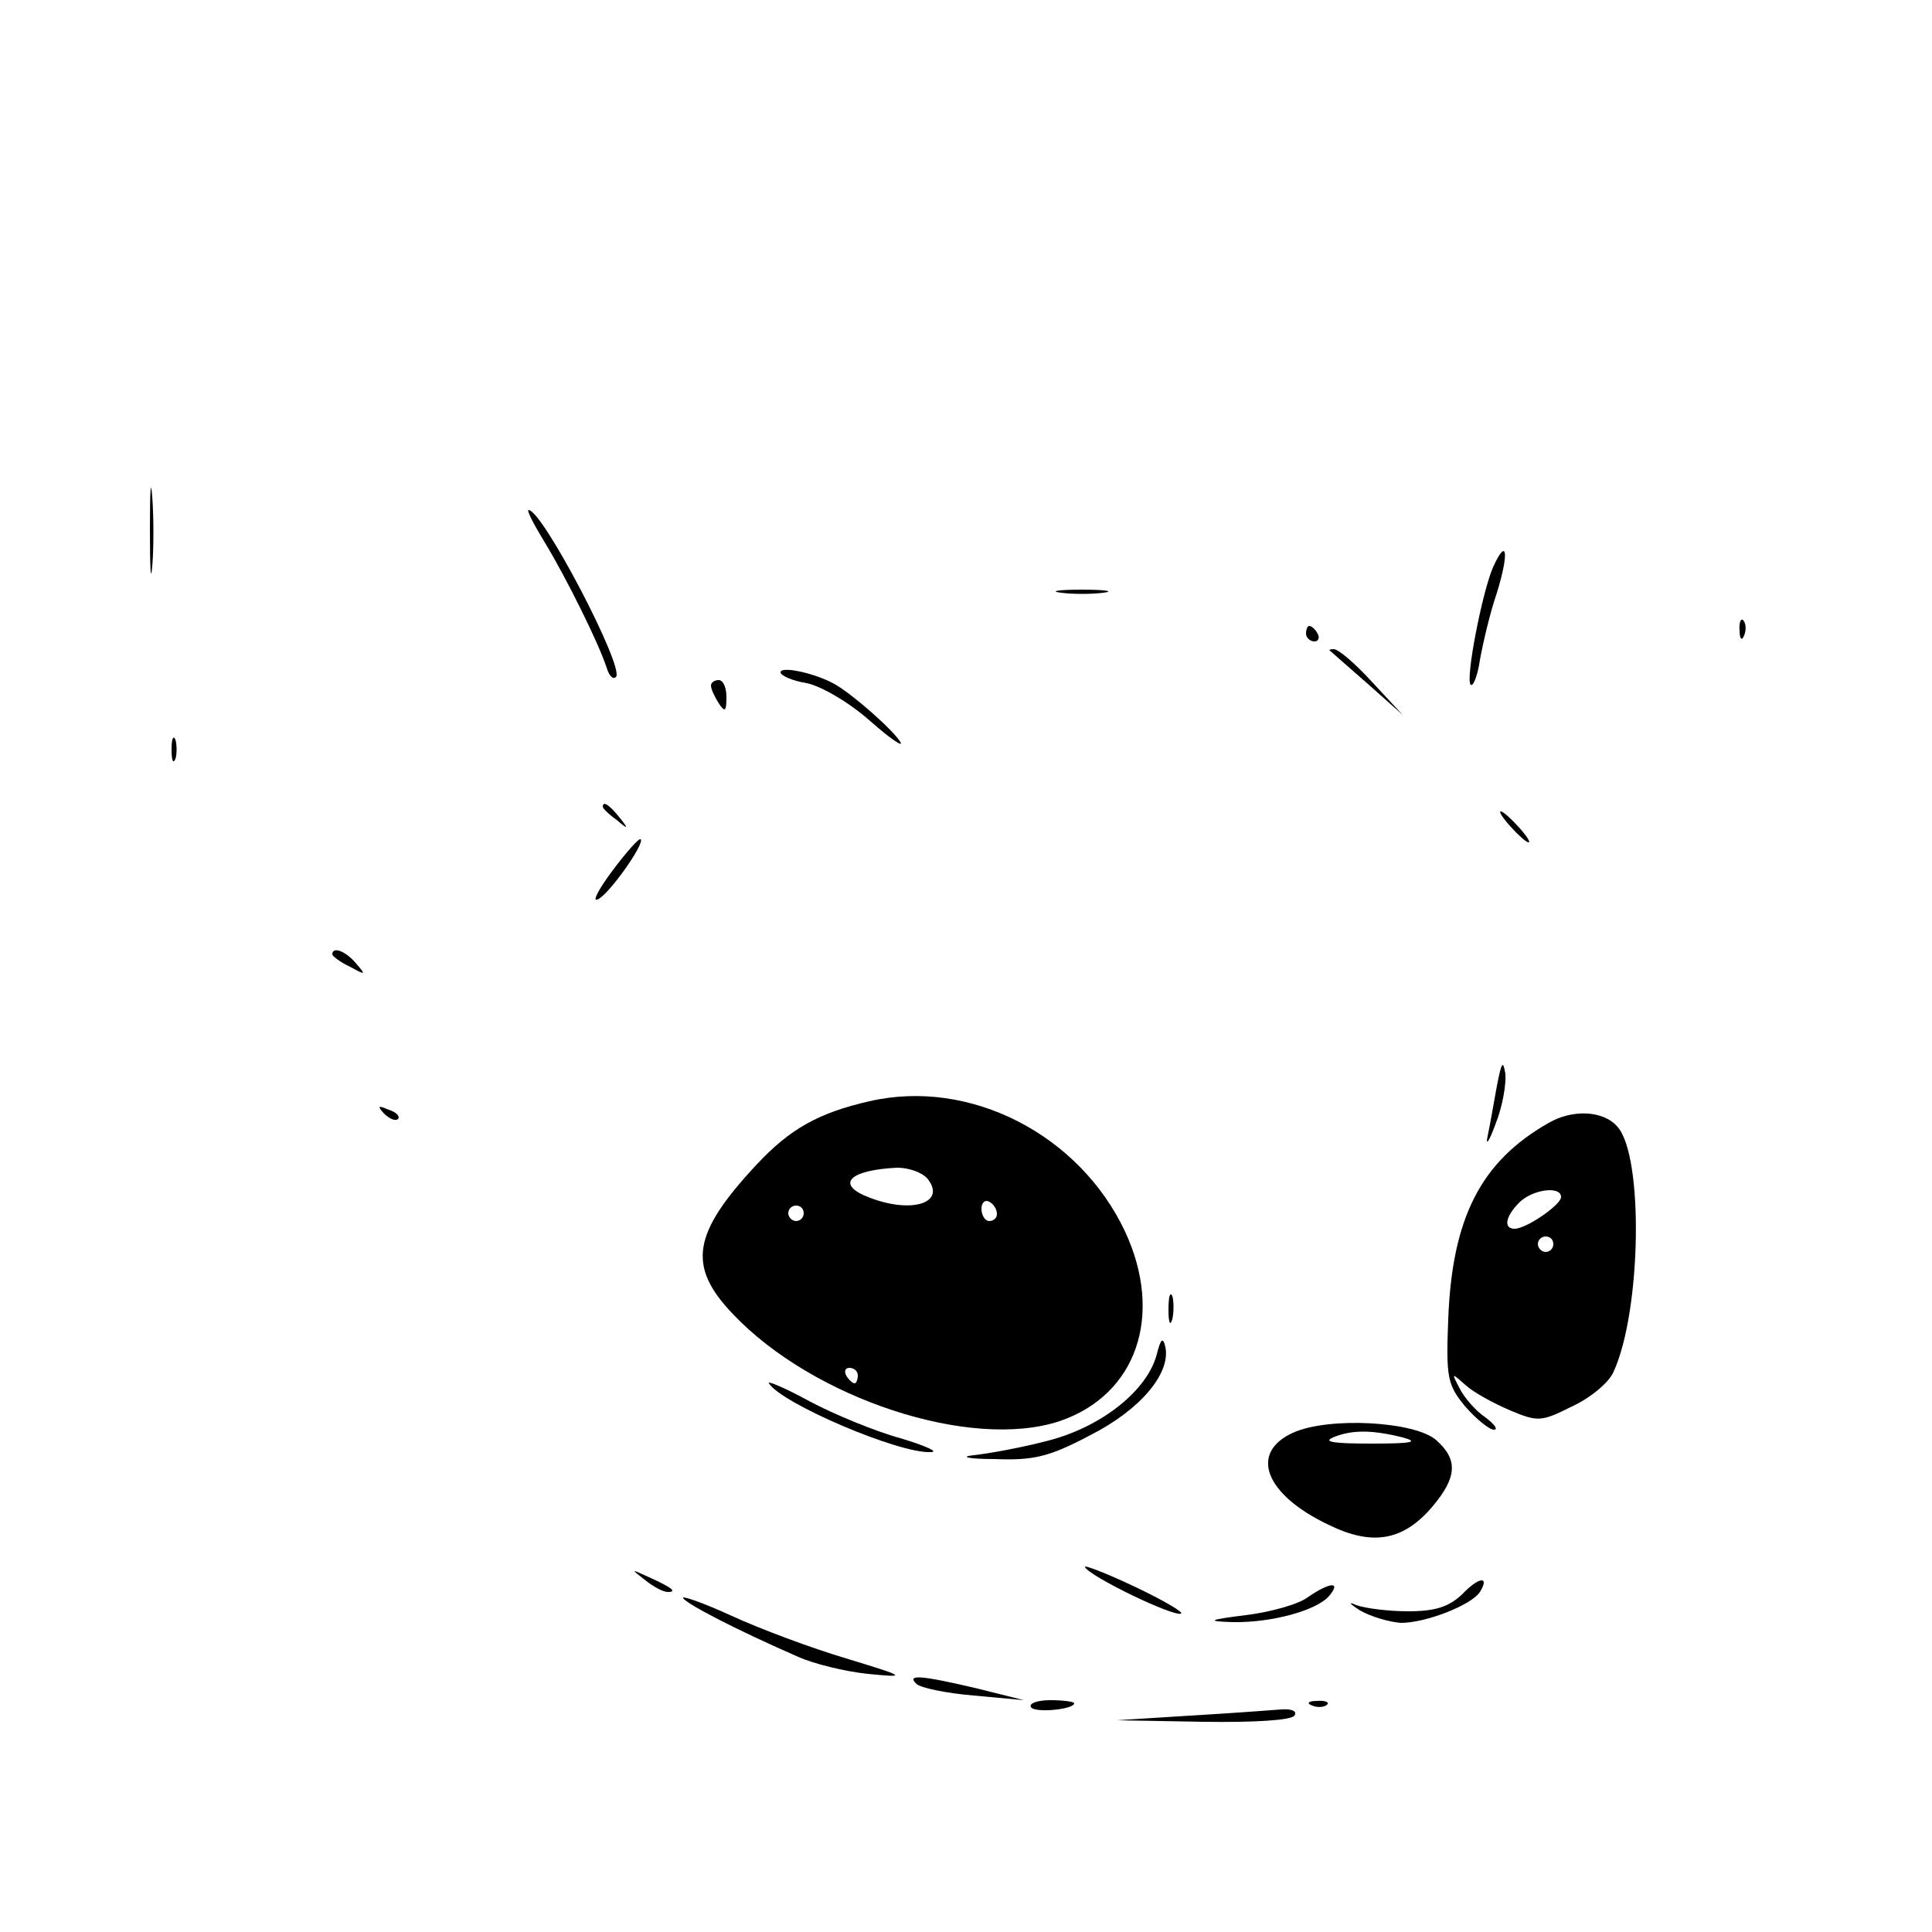
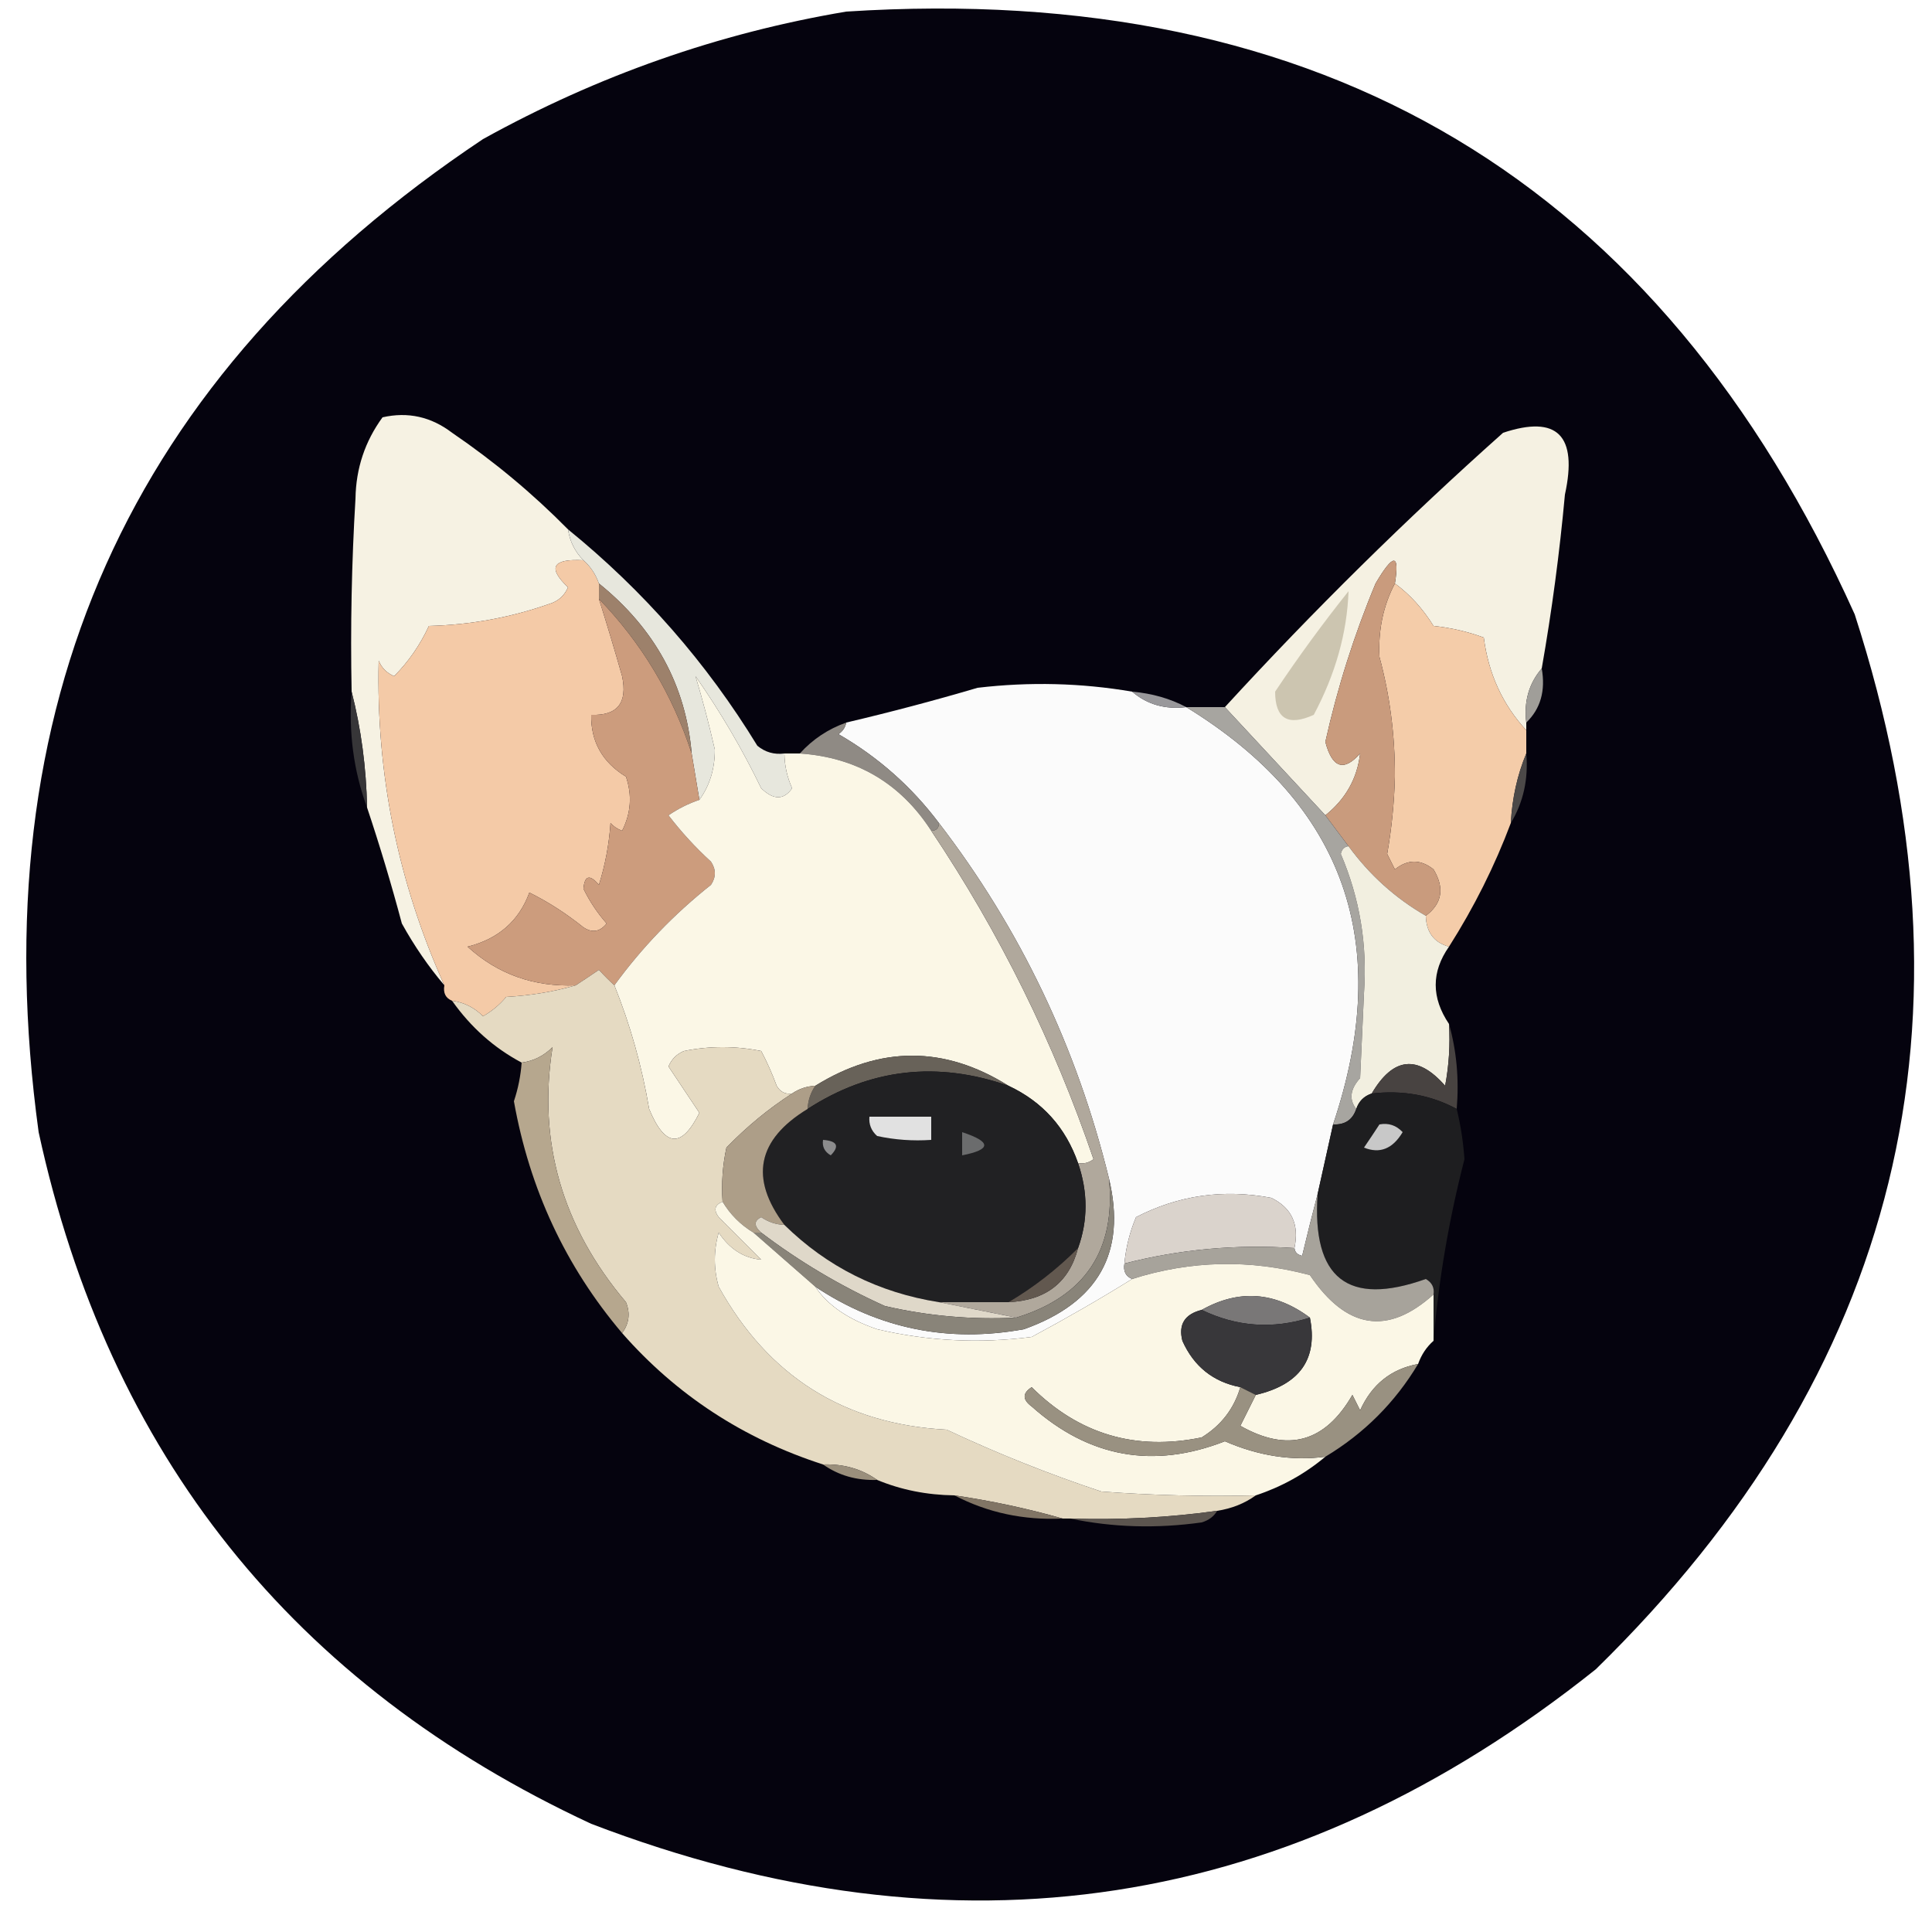
- <svg xmlns="http://www.w3.org/2000/svg" version="1.0" width="250pt" height="250pt" viewBox="0 0 250 250" preserveAspectRatio="xMidYMid meet">
-   <g transform="translate(0,250) scale(0.1,-0.1)" fill="#000000" stroke="none">
-     <path d="M194 1815 c0 -49 1 -71 3 -48 2 23 2 64 0 90 -2 26 -3 8 -3 -42z" />
-     <path d="M705 1798 c28 -46 70 -131 80 -162 3 -10 8 -16 12 -12 12 11 -95 216 -113 216 -3 0 7 -19 21 -42z" />
-     <path d="M1932 1766 c-14 -32 -36 -145 -29 -152 3 -3 9 11 12 32 4 22 13 61 22 87 16 52 13 73 -5 33z" />
-     <path d="M1373 1733 c15 -2 39 -2 55 0 15 2 2 4 -28 4 -30 0 -43 -2 -27 -4z" />
-     <path d="M2251 1684 c0 -11 3 -14 6 -6 3 7 2 16 -1 19 -3 4 -6 -2 -5 -13z" />
-     <path d="M1690 1680 c0 -5 5 -10 11 -10 5 0 7 5 4 10 -3 6 -8 10 -11 10 -2 0 -4 -4 -4 -10z" />
-     <path d="M1721 1658 c2 -2 24 -21 49 -43 l45 -40 -40 43 c-21 23 -43 42 -49 42 -5 0 -7 -1 -5 -2z" />
-     <path d="M1010 1630 c0 -4 15 -11 34 -14 19 -4 55 -25 82 -49 26 -23 44 -35 39 -27 -10 16 -59 59 -82 73 -24 15 -73 26 -73 17z" />
-     <path d="M920 1613 c0 -5 5 -15 10 -23 8 -12 10 -11 10 8 0 12 -4 22 -10 22 -5 0 -10 -3 -10 -7z" />
-     <path d="M222 1530 c0 -14 2 -19 5 -12 2 6 2 18 0 25 -3 6 -5 1 -5 -13z" />
-     <path d="M780 1456 c0 -2 8 -10 18 -17 15 -13 16 -12 3 4 -13 16 -21 21 -21 13z" />
-     <path d="M1955 1430 c10 -11 20 -20 23 -20 3 0 -3 9 -13 20 -10 11 -20 20 -23 20 -3 0 3 -9 13 -20z" />
-     <path d="M793 1374 c-18 -24 -27 -41 -20 -38 14 5 62 73 56 78 -2 2 -18 -16 -36 -40z" />
-     <path d="M430 1265 c0 -2 10 -10 23 -16 20 -11 21 -11 8 4 -13 16 -31 23 -31 12z" />
-     <path d="M1937 1095 c-4 -22 -9 -51 -12 -65 -3 -14 2 -7 10 15 9 22 14 51 13 65 -3 19 -5 16 -11 -15z" />
-     <path d="M1125 1075 c-66 -15 -103 -36 -146 -82 -83 -89 -90 -131 -31 -193 104 -110 308 -177 423 -139 100 34 135 137 85 245 -59 126 -201 199 -331 169z m75 -100 c25 -31 -19 -46 -74 -25 -46 17 -28 36 35 39 15 0 32 -6 39 -14z m90 -46 c0 -5 -4 -9 -10 -9 -5 0 -10 7 -10 16 0 8 5 12 10 9 6 -3 10 -10 10 -16z m-250 1 c0 -5 -4 -10 -10 -10 -5 0 -10 5 -10 10 0 6 5 10 10 10 6 0 10 -4 10 -10z m70 -210 c0 -5 -2 -10 -4 -10 -3 0 -8 5 -11 10 -3 6 -1 10 4 10 6 0 11 -4 11 -10z" />
-     <path d="M497 1059 c7 -7 15 -10 18 -7 3 3 -2 9 -12 12 -14 6 -15 5 -6 -5z" />
-     <path d="M2004 1047 c-88 -50 -125 -123 -130 -254 -3 -76 -1 -85 22 -113 14 -16 31 -30 37 -30 6 0 1 7 -11 16 -12 8 -27 25 -33 37 -11 21 -11 21 7 5 11 -10 37 -24 58 -33 36 -15 40 -15 80 5 24 11 48 31 54 45 36 79 39 279 5 317 -18 21 -58 23 -89 5z m16 -96 c0 -10 -45 -41 -60 -41 -15 0 -12 16 6 34 17 17 54 22 54 7z m-10 -61 c0 -5 -4 -10 -10 -10 -5 0 -10 5 -10 10 0 6 5 10 10 10 6 0 10 -4 10 -10z" />
-     <path d="M1512 805 c0 -16 2 -22 5 -12 2 9 2 23 0 30 -3 6 -5 -1 -5 -18z" />
-     <path d="M1497 748 c-12 -47 -71 -94 -140 -112 -34 -9 -78 -17 -97 -19 -19 -2 -7 -5 27 -5 51 -2 71 3 124 31 65 33 104 80 97 114 -3 13 -6 11 -11 -9z" />
-     <path d="M995 710 c16 -26 168 -91 209 -89 12 0 -6 8 -39 18 -33 9 -86 31 -118 48 -31 17 -55 27 -52 23z" />
-     <path d="M1673 646 c-57 -26 -36 -80 46 -119 57 -28 97 -21 135 24 31 37 33 60 5 85 -27 25 -140 31 -186 10z m142 -6 c22 -6 12 -8 -40 -8 -48 0 -64 2 -50 8 24 10 50 10 90 0z" />
-     <path d="M1404 472 c8 -13 114 -64 124 -60 5 1 -22 17 -60 35 -38 18 -67 29 -64 25z" />
-     <path d="M834 456 c11 -9 24 -16 30 -16 12 0 7 5 -24 19 -24 11 -24 11 -6 -3z" />
-     <path d="M1892 437 c-17 -16 -34 -22 -70 -22 -26 0 -56 4 -67 8 -11 5 -9 2 5 -7 14 -8 38 -15 53 -16 32 0 91 23 102 40 13 21 -1 20 -23 -3z" />
-     <path d="M1692 433 c-12 -9 -48 -19 -80 -23 -49 -6 -51 -8 -17 -9 50 -1 109 15 125 34 16 19 1 18 -28 -2z" />
-     <path d="M884 432 c5 -8 71 -42 149 -76 20 -9 61 -19 90 -22 51 -5 51 -4 -28 20 -44 13 -111 38 -148 55 -37 17 -66 27 -63 23z" />
-     <path d="M1186 321 c5 -5 38 -12 74 -15 l65 -6 -60 15 c-72 17 -93 19 -79 6z" />
-     <path d="M1334 291 c5 -8 56 -3 56 5 0 2 -14 4 -31 4 -16 0 -28 -4 -25 -9z" />
-     <path d="M1698 293 c7 -3 16 -2 19 1 4 3 -2 6 -13 5 -11 0 -14 -3 -6 -6z" />
-     <path d="M1540 280 l-95 -6 112 -2 c66 -1 114 2 118 8 4 6 -4 9 -17 8 -13 -1 -66 -5 -118 -8z" />
+ <svg xmlns="http://www.w3.org/2000/svg" version="1.1" width="250px" height="250px" style="shape-rendering:geometricPrecision; text-rendering:geometricPrecision; image-rendering:optimizeQuality; fill-rule:evenodd; clip-rule:evenodd">
+   <g>
+     <path style="opacity:0.986" fill="#02000b" d="M 109.5,1.5 C 171.272,-2.477 214.772,23.523 240,79.5C 256.987,132.05 245.82,177.55 206.5,216C 167.106,247.439 123.772,254.105 76.5,236C 37.892,218.05 14.059,188.217 5,146.5C -2.544,91.441 16.622,48.608 62.5,18C 77.346,9.776 93.012,4.276 109.5,1.5 Z" />
+   </g>
+   <g>
+     <path style="opacity:1" fill="#f6f2e3" d="M 73.5,68.5 C 73.733,70.062 74.4,71.395 75.5,72.5C 71.485,72.276 70.819,73.442 73.5,76C 73.095,76.945 72.428,77.612 71.5,78C 66.348,79.859 61.014,80.859 55.5,81C 54.36,83.458 52.86,85.625 51,87.5C 50.055,87.095 49.388,86.428 49,85.5C 48.66,100.14 51.493,114.14 57.5,127.5C 55.442,125.073 53.609,122.407 52,119.5C 50.651,114.436 49.151,109.436 47.5,104.5C 47.392,99.29 46.725,94.29 45.5,89.5C 45.334,81.16 45.5,72.827 46,64.5C 46.062,60.611 47.228,57.111 49.5,54C 52.783,53.257 55.783,53.924 58.5,56C 63.94,59.709 68.94,63.875 73.5,68.5 Z" />
+   </g>
+   <g>
+     <path style="opacity:1" fill="#f5f1e2" d="M 199.5,86.5 C 197.837,88.439 197.171,90.772 197.5,93.5C 197.5,93.833 197.5,94.167 197.5,94.5C 194.436,91.176 192.603,87.176 192,82.5C 189.931,81.736 187.764,81.236 185.5,81C 184.111,78.761 182.444,76.928 180.5,75.5C 181.133,71.581 180.3,71.581 178,75.5C 175.231,82.141 173.064,88.974 171.5,96C 172.387,99.384 173.887,99.884 176,97.5C 175.625,100.73 174.125,103.397 171.5,105.5C 167.145,100.813 162.812,96.146 158.5,91.5C 169.968,78.999 181.968,67.166 194.5,56C 201.51,53.671 204.177,56.338 202.5,64C 201.808,71.563 200.808,79.063 199.5,86.5 Z" />
+   </g>
+   <g>
+     <path style="opacity:1" fill="#f4caa7" d="M 75.5,72.5 C 76.401,73.29 77.068,74.29 77.5,75.5C 77.5,76.167 77.5,76.833 77.5,77.5C 78.564,80.865 79.564,84.198 80.5,87.5C 81.226,90.958 79.892,92.625 76.5,92.5C 76.446,95.967 77.946,98.634 81,100.5C 81.814,102.902 81.647,105.235 80.5,107.5C 79.914,107.291 79.414,106.957 79,106.5C 78.818,109.226 78.318,111.893 77.5,114.5C 76.313,113.106 75.647,113.273 75.5,115C 76.289,116.626 77.289,118.126 78.5,119.5C 77.635,120.583 76.635,120.749 75.5,120C 73.239,118.187 70.905,116.687 68.5,115.5C 67.152,119.173 64.485,121.506 60.5,122.5C 64.394,126.053 69.06,127.72 74.5,127.5C 71.695,128.319 68.695,128.819 65.5,129C 64.646,130.022 63.646,130.855 62.5,131.5C 61.378,130.37 60.044,129.703 58.5,129.5C 57.662,129.158 57.328,128.492 57.5,127.5C 51.493,114.14 48.66,100.14 49,85.5C 49.388,86.428 50.055,87.095 51,87.5C 52.86,85.625 54.36,83.458 55.5,81C 61.014,80.859 66.348,79.859 71.5,78C 72.428,77.612 73.095,76.945 73.5,76C 70.819,73.442 71.485,72.276 75.5,72.5 Z" />
+   </g>
+   <g>
+     <path style="opacity:1" fill="#f4cca9" d="M 180.5,75.5 C 182.444,76.928 184.111,78.761 185.5,81C 187.764,81.236 189.931,81.736 192,82.5C 192.603,87.176 194.436,91.176 197.5,94.5C 197.5,95.5 197.5,96.5 197.5,97.5C 196.343,100.273 195.676,103.273 195.5,106.5C 193.419,112.046 190.752,117.379 187.5,122.5C 185.554,121.965 184.554,120.632 184.5,118.5C 186.616,116.912 186.949,114.912 185.5,112.5C 183.833,111.167 182.167,111.167 180.5,112.5C 180.167,111.833 179.833,111.167 179.5,110.5C 180.082,107.198 180.415,103.865 180.5,100.5C 180.516,95.149 179.849,89.982 178.5,85C 178.328,81.523 178.994,78.356 180.5,75.5 Z" />
+   </g>
+   <g>
+     <path style="opacity:1" fill="#e7e7dd" d="M 73.5,68.5 C 83.292,76.456 91.459,85.789 98,96.5C 99.011,97.337 100.178,97.67 101.5,97.5C 101.519,99.06 101.852,100.56 102.5,102C 101.423,103.543 100.089,103.543 98.5,102C 96.059,96.953 93.225,92.119 90,87.5C 90.913,90.54 91.747,93.707 92.5,97C 92.503,99.484 91.837,101.651 90.5,103.5C 90.167,101.5 89.833,99.5 89.5,97.5C 88.752,88.689 84.752,81.356 77.5,75.5C 77.068,74.29 76.401,73.29 75.5,72.5C 74.4,71.395 73.733,70.062 73.5,68.5 Z" />
+   </g>
+   <g>
+     <path style="opacity:1" fill="#ccc5b0" d="M 174.5,76.5 C 174.31,81.897 172.81,87.231 170,92.5C 166.674,94.01 165.007,93.01 165,89.5C 167.998,85.008 171.165,80.675 174.5,76.5 Z" />
+   </g>
+   <g>
+     <path style="opacity:1" fill="#9d816b" d="M 77.5,75.5 C 84.752,81.356 88.752,88.689 89.5,97.5C 87.021,89.868 83.021,83.201 77.5,77.5C 77.5,76.833 77.5,76.167 77.5,75.5 Z" />
+   </g>
+   <g>
+     <path style="opacity:1" fill="#fbfbfb" d="M 146.5,89.5 C 148.438,91.163 150.772,91.829 153.5,91.5C 174.039,104.098 180.372,122.098 172.5,145.5C 171.833,148.5 171.167,151.5 170.5,154.5C 169.834,157.028 169.168,159.694 168.5,162.5C 167.893,162.376 167.56,162.043 167.5,161.5C 168.145,158.453 167.145,156.287 164.5,155C 158.327,153.831 152.493,154.664 147,157.5C 146.187,159.436 145.687,161.436 145.5,163.5C 145.328,164.492 145.662,165.158 146.5,165.5C 142.382,168.061 138.049,170.561 133.5,173C 126.751,173.877 120.084,173.544 113.5,172C 109.732,170.713 107.065,168.879 105.5,166.5C 113.702,171.949 122.702,173.783 132.5,172C 142.121,168.575 145.787,162.075 143.5,152.5C 139.338,135.514 132.005,120.18 121.5,106.5C 117.955,101.789 113.621,97.955 108.5,95C 109.056,94.617 109.389,94.117 109.5,93.5C 115.26,92.144 120.926,90.644 126.5,89C 133.247,88.207 139.914,88.374 146.5,89.5 Z" />
+   </g>
+   <g>
+     <path style="opacity:1" fill="#99989b" d="M 146.5,89.5 C 149.067,89.722 151.401,90.388 153.5,91.5C 150.772,91.829 148.438,91.163 146.5,89.5 Z" />
+   </g>
+   <g>
+     <path style="opacity:1" fill="#a09e99" d="M 199.5,86.5 C 200.01,89.388 199.344,91.721 197.5,93.5C 197.171,90.772 197.837,88.439 199.5,86.5 Z" />
+   </g>
+   <g>
+     <path style="opacity:1" fill="#cc9c7d" d="M 77.5,77.5 C 83.021,83.201 87.021,89.868 89.5,97.5C 89.833,99.5 90.167,101.5 90.5,103.5C 89.099,103.971 87.766,104.638 86.5,105.5C 88.149,107.65 89.982,109.65 92,111.5C 92.667,112.5 92.667,113.5 92,114.5C 87.213,118.295 83.046,122.628 79.5,127.5C 78.849,126.909 78.182,126.243 77.5,125.5C 76.482,126.193 75.482,126.859 74.5,127.5C 69.06,127.72 64.394,126.053 60.5,122.5C 64.485,121.506 67.152,119.173 68.5,115.5C 70.905,116.687 73.239,118.187 75.5,120C 76.635,120.749 77.635,120.583 78.5,119.5C 77.289,118.126 76.289,116.626 75.5,115C 75.647,113.273 76.313,113.106 77.5,114.5C 78.318,111.893 78.818,109.226 79,106.5C 79.414,106.957 79.914,107.291 80.5,107.5C 81.647,105.235 81.814,102.902 81,100.5C 77.946,98.634 76.446,95.967 76.5,92.5C 79.892,92.625 81.226,90.958 80.5,87.5C 79.564,84.198 78.564,80.865 77.5,77.5 Z" />
+   </g>
+   <g>
+     <path style="opacity:1" fill="#8f8a84" d="M 109.5,93.5 C 109.389,94.117 109.056,94.617 108.5,95C 113.621,97.955 117.955,101.789 121.5,106.5C 121.5,107.167 121.167,107.5 120.5,107.5C 116.511,101.338 110.844,98.005 103.5,97.5C 105.147,95.674 107.147,94.34 109.5,93.5 Z" />
+   </g>
+   <g>
+     <path style="opacity:1" fill="#373638" d="M 45.5,89.5 C 46.725,94.29 47.392,99.29 47.5,104.5C 45.762,99.783 45.096,94.783 45.5,89.5 Z" />
+   </g>
+   <g>
+     <path style="opacity:1" fill="#fbf7e6" d="M 101.5,97.5 C 102.167,97.5 102.833,97.5 103.5,97.5C 110.844,98.005 116.511,101.338 120.5,107.5C 129.352,120.702 136.352,134.868 141.5,150C 140.906,150.464 140.239,150.631 139.5,150.5C 137.895,145.896 134.895,142.562 130.5,140.5C 122.212,135.306 113.879,135.306 105.5,140.5C 104.391,140.557 103.391,140.89 102.5,141.5C 101.624,141.631 100.957,141.298 100.5,140.5C 99.926,138.941 99.26,137.441 98.5,136C 95.167,135.333 91.833,135.333 88.5,136C 87.572,136.388 86.905,137.055 86.5,138C 87.833,140 89.167,142 90.5,144C 88.206,148.634 86.04,148.467 84,143.5C 83.064,137.972 81.564,132.639 79.5,127.5C 83.046,122.628 87.213,118.295 92,114.5C 92.667,113.5 92.667,112.5 92,111.5C 89.982,109.65 88.149,107.65 86.5,105.5C 87.766,104.638 89.099,103.971 90.5,103.5C 91.837,101.651 92.503,99.484 92.5,97C 91.747,93.707 90.913,90.54 90,87.5C 93.225,92.119 96.059,96.953 98.5,102C 100.089,103.543 101.423,103.543 102.5,102C 101.852,100.56 101.519,99.06 101.5,97.5 Z" />
+   </g>
+   <g>
+     <path style="opacity:1" fill="#4c4948" d="M 197.5,97.5 C 197.785,100.829 197.118,103.829 195.5,106.5C 195.676,103.273 196.343,100.273 197.5,97.5 Z" />
+   </g>
+   <g>
+     <path style="opacity:1" fill="#c99b7d" d="M 180.5,75.5 C 178.994,78.356 178.328,81.523 178.5,85C 179.849,89.982 180.516,95.149 180.5,100.5C 180.415,103.865 180.082,107.198 179.5,110.5C 179.833,111.167 180.167,111.833 180.5,112.5C 182.167,111.167 183.833,111.167 185.5,112.5C 186.949,114.912 186.616,116.912 184.5,118.5C 180.564,116.234 177.231,113.234 174.5,109.5C 173.5,108.167 172.5,106.833 171.5,105.5C 174.125,103.397 175.625,100.73 176,97.5C 173.887,99.884 172.387,99.384 171.5,96C 173.064,88.974 175.231,82.141 178,75.5C 180.3,71.581 181.133,71.581 180.5,75.5 Z" />
+   </g>
+   <g>
+     <path style="opacity:1" fill="#a7a5a0" d="M 153.5,91.5 C 155.167,91.5 156.833,91.5 158.5,91.5C 162.812,96.146 167.145,100.813 171.5,105.5C 172.5,106.833 173.5,108.167 174.5,109.5C 173.957,109.56 173.624,109.893 173.5,110.5C 175.946,116.222 176.946,122.222 176.5,128.5C 176.333,132.167 176.167,135.833 176,139.5C 174.702,140.946 174.535,142.279 175.5,143.5C 175.027,144.906 174.027,145.573 172.5,145.5C 180.372,122.098 174.039,104.098 153.5,91.5 Z" />
+   </g>
+   <g>
+     <path style="opacity:1" fill="#b0a89c" d="M 121.5,106.5 C 132.005,120.18 139.338,135.514 143.5,152.5C 144.41,161.768 140.41,167.768 131.5,170.5C 128.167,169.833 124.833,169.167 121.5,168.5C 124.5,168.5 127.5,168.5 130.5,168.5C 135.336,168.276 138.336,165.943 139.5,161.5C 140.787,157.935 140.787,154.268 139.5,150.5C 140.239,150.631 140.906,150.464 141.5,150C 136.352,134.868 129.352,120.702 120.5,107.5C 121.167,107.5 121.5,107.167 121.5,106.5 Z" />
+   </g>
+   <g>
+     <path style="opacity:1" fill="#f2efe0" d="M 174.5,109.5 C 177.231,113.234 180.564,116.234 184.5,118.5C 184.554,120.632 185.554,121.965 187.5,122.5C 185.207,125.762 185.207,129.095 187.5,132.5C 187.664,135.187 187.497,137.854 187,140.5C 183.445,136.441 180.278,136.774 177.5,141.5C 176.5,141.833 175.833,142.5 175.5,143.5C 174.535,142.279 174.702,140.946 176,139.5C 176.167,135.833 176.333,132.167 176.5,128.5C 176.946,122.222 175.946,116.222 173.5,110.5C 173.624,109.893 173.957,109.56 174.5,109.5 Z" />
+   </g>
+   <g>
+     <path style="opacity:1" fill="#e5dac2" d="M 79.5,127.5 C 81.564,132.639 83.064,137.972 84,143.5C 86.04,148.467 88.206,148.634 90.5,144C 89.167,142 87.833,140 86.5,138C 86.905,137.055 87.572,136.388 88.5,136C 91.833,135.333 95.167,135.333 98.5,136C 99.26,137.441 99.926,138.941 100.5,140.5C 100.957,141.298 101.624,141.631 102.5,141.5C 99.461,143.456 96.628,145.79 94,148.5C 93.503,150.81 93.337,153.143 93.5,155.5C 92.475,155.897 92.308,156.563 93,157.5C 94.833,159.333 96.667,161.167 98.5,163C 96.255,162.805 94.422,161.638 93,159.5C 92.333,161.833 92.333,164.167 93,166.5C 99.449,178.138 109.282,184.304 122.5,185C 128.974,188.049 135.64,190.716 142.5,193C 149.158,193.5 155.825,193.666 162.5,193.5C 161.07,194.537 159.403,195.204 157.5,195.5C 151.211,196.372 144.878,196.705 138.5,196.5C 138.167,196.5 137.833,196.5 137.5,196.5C 133.015,195.216 128.349,194.216 123.5,193.5C 119.922,193.451 116.589,192.785 113.5,191.5C 111.485,190.076 109.152,189.41 106.5,189.5C 96.204,186.182 87.537,180.516 80.5,172.5C 81.412,171.262 81.579,169.928 81,168.5C 72.728,158.716 69.561,147.716 71.5,135.5C 70.378,136.63 69.044,137.297 67.5,137.5C 63.929,135.603 60.929,132.936 58.5,129.5C 60.044,129.703 61.378,130.37 62.5,131.5C 63.646,130.855 64.646,130.022 65.5,129C 68.695,128.819 71.695,128.319 74.5,127.5C 75.482,126.859 76.482,126.193 77.5,125.5C 78.182,126.243 78.849,126.909 79.5,127.5 Z" />
+   </g>
+   <g>
+     <path style="opacity:1" fill="#686259" d="M 130.5,140.5 C 121.244,137.269 112.578,138.269 104.5,143.5C 104.557,142.391 104.89,141.391 105.5,140.5C 113.879,135.306 122.212,135.306 130.5,140.5 Z" />
+   </g>
+   <g>
+     <path style="opacity:1" fill="#484341" d="M 187.5,132.5 C 188.482,135.962 188.815,139.629 188.5,143.5C 185.169,141.702 181.502,141.036 177.5,141.5C 180.278,136.774 183.445,136.441 187,140.5C 187.497,137.854 187.664,135.187 187.5,132.5 Z" />
+   </g>
+   <g>
+     <path style="opacity:1" fill="#212123" d="M 130.5,140.5 C 134.895,142.562 137.895,145.896 139.5,150.5C 140.787,154.268 140.787,157.935 139.5,161.5C 136.762,164.246 133.762,166.58 130.5,168.5C 127.5,168.5 124.5,168.5 121.5,168.5C 113.705,167.269 107.038,163.936 101.5,158.5C 96.972,152.474 97.972,147.474 104.5,143.5C 112.578,138.269 121.244,137.269 130.5,140.5 Z" />
+   </g>
+   <g>
+     <path style="opacity:1" fill="#b6a78e" d="M 80.5,172.5 C 73.194,163.881 68.528,153.881 66.5,142.5C 67.046,140.865 67.38,139.199 67.5,137.5C 69.044,137.297 70.378,136.63 71.5,135.5C 69.561,147.716 72.728,158.716 81,168.5C 81.579,169.928 81.412,171.262 80.5,172.5 Z" />
+   </g>
+   <g>
+     <path style="opacity:1" fill="#e1e1e1" d="M 112.5,144.5 C 115.167,144.5 117.833,144.5 120.5,144.5C 120.5,145.5 120.5,146.5 120.5,147.5C 118.143,147.663 115.81,147.497 113.5,147C 112.748,146.329 112.414,145.496 112.5,144.5 Z" />
+   </g>
+   <g>
+     <path style="opacity:1" fill="#6b6c6d" d="M 124.5,146.5 C 128.31,147.754 128.31,148.754 124.5,149.5C 124.5,148.5 124.5,147.5 124.5,146.5 Z" />
+   </g>
+   <g>
+     <path style="opacity:1" fill="#8c8c8d" d="M 106.5,147.5 C 108.337,147.639 108.67,148.306 107.5,149.5C 106.702,149.043 106.369,148.376 106.5,147.5 Z" />
+   </g>
+   <g>
+     <path style="opacity:1" fill="#ad9e88" d="M 105.5,140.5 C 104.89,141.391 104.557,142.391 104.5,143.5C 97.972,147.474 96.972,152.474 101.5,158.5C 100.417,158.461 99.417,158.127 98.5,157.5C 97.537,157.97 97.537,158.637 98.5,159.5C 98.167,159.5 97.833,159.5 97.5,159.5C 95.833,158.5 94.5,157.167 93.5,155.5C 93.337,153.143 93.503,150.81 94,148.5C 96.628,145.79 99.461,143.456 102.5,141.5C 103.391,140.89 104.391,140.557 105.5,140.5 Z" />
+   </g>
+   <g>
+     <path style="opacity:1" fill="#dad3cc" d="M 167.5,161.5 C 159.987,160.989 152.654,161.656 145.5,163.5C 145.687,161.436 146.187,159.436 147,157.5C 152.493,154.664 158.327,153.831 164.5,155C 167.145,156.287 168.145,158.453 167.5,161.5 Z" />
+   </g>
+   <g>
+     <path style="opacity:1" fill="#1e1e20" d="M 177.5,141.5 C 181.502,141.036 185.169,141.702 188.5,143.5C 189.014,145.617 189.347,147.784 189.5,150C 187.482,157.853 186.149,165.686 185.5,173.5C 185.5,171.5 185.5,169.5 185.5,167.5C 185.631,166.624 185.298,165.957 184.5,165.5C 174.413,169.099 169.747,165.432 170.5,154.5C 171.167,151.5 171.833,148.5 172.5,145.5C 174.027,145.573 175.027,144.906 175.5,143.5C 175.833,142.5 176.5,141.833 177.5,141.5 Z" />
+   </g>
+   <g>
+     <path style="opacity:1" fill="#c8c8c8" d="M 178.5,145.5 C 179.675,145.281 180.675,145.614 181.5,146.5C 180.215,148.659 178.548,149.326 176.5,148.5C 177.193,147.482 177.859,146.482 178.5,145.5 Z" />
+   </g>
+   <g>
+     <path style="opacity:1" fill="#a7a39b" d="M 170.5,154.5 C 169.747,165.432 174.413,169.099 184.5,165.5C 185.298,165.957 185.631,166.624 185.5,167.5C 179.572,172.843 174.239,172.01 169.5,165C 161.754,162.929 154.087,163.095 146.5,165.5C 145.662,165.158 145.328,164.492 145.5,163.5C 152.654,161.656 159.987,160.989 167.5,161.5C 167.56,162.043 167.893,162.376 168.5,162.5C 169.168,159.694 169.834,157.028 170.5,154.5 Z" />
+   </g>
+   <g>
+     <path style="opacity:1" fill="#dfd8c9" d="M 101.5,158.5 C 107.038,163.936 113.705,167.269 121.5,168.5C 124.833,169.167 128.167,169.833 131.5,170.5C 125.755,170.789 120.088,170.289 114.5,169C 108.758,166.403 103.424,163.237 98.5,159.5C 97.537,158.637 97.537,157.97 98.5,157.5C 99.417,158.127 100.417,158.461 101.5,158.5 Z" />
+   </g>
+   <g>
+     <path style="opacity:1" fill="#898479" d="M 143.5,152.5 C 145.787,162.075 142.121,168.575 132.5,172C 122.702,173.783 113.702,171.949 105.5,166.5C 102.833,164.167 100.167,161.833 97.5,159.5C 97.833,159.5 98.167,159.5 98.5,159.5C 103.424,163.237 108.758,166.403 114.5,169C 120.088,170.289 125.755,170.789 131.5,170.5C 140.41,167.768 144.41,161.768 143.5,152.5 Z" />
+   </g>
+   <g>
+     <path style="opacity:1" fill="#62584f" d="M 139.5,161.5 C 138.336,165.943 135.336,168.276 130.5,168.5C 133.762,166.58 136.762,164.246 139.5,161.5 Z" />
+   </g>
+   <g>
+     <path style="opacity:1" fill="#fbf7e6" d="M 93.5,155.5 C 94.5,157.167 95.833,158.5 97.5,159.5C 100.167,161.833 102.833,164.167 105.5,166.5C 107.065,168.879 109.732,170.713 113.5,172C 120.084,173.544 126.751,173.877 133.5,173C 138.049,170.561 142.382,168.061 146.5,165.5C 154.087,163.095 161.754,162.929 169.5,165C 174.239,172.01 179.572,172.843 185.5,167.5C 185.5,169.5 185.5,171.5 185.5,173.5C 184.599,174.29 183.932,175.29 183.5,176.5C 180.012,177.143 177.512,179.143 176,182.5C 175.667,181.833 175.333,181.167 175,180.5C 171.465,186.645 166.632,187.979 160.5,184.5C 161.18,183.14 161.847,181.807 162.5,180.5C 168.228,179.162 170.561,175.828 169.5,170.5C 164.979,167.136 160.312,166.802 155.5,169.5C 153.297,170.052 152.464,171.385 153,173.5C 154.48,176.817 156.98,178.817 160.5,179.5C 159.688,182.275 158.021,184.442 155.5,186C 146.965,187.765 139.632,185.598 133.5,179.5C 132.289,180.274 132.289,181.107 133.5,182C 140.921,188.608 149.254,190.108 158.5,186.5C 162.87,188.398 167.203,189.065 171.5,188.5C 168.847,190.724 165.847,192.391 162.5,193.5C 155.825,193.666 149.158,193.5 142.5,193C 135.64,190.716 128.974,188.049 122.5,185C 109.282,184.304 99.449,178.138 93,166.5C 92.333,164.167 92.333,161.833 93,159.5C 94.422,161.638 96.255,162.805 98.5,163C 96.667,161.167 94.833,159.333 93,157.5C 92.308,156.563 92.475,155.897 93.5,155.5 Z" />
+   </g>
+   <g>
+     <path style="opacity:1" fill="#797777" d="M 169.5,170.5 C 164.682,172.016 160.015,171.683 155.5,169.5C 160.312,166.802 164.979,167.136 169.5,170.5 Z" />
+   </g>
+   <g>
+     <path style="opacity:1" fill="#38373a" d="M 155.5,169.5 C 160.015,171.683 164.682,172.016 169.5,170.5C 170.561,175.828 168.228,179.162 162.5,180.5C 161.833,180.167 161.167,179.833 160.5,179.5C 156.98,178.817 154.48,176.817 153,173.5C 152.464,171.385 153.297,170.052 155.5,169.5 Z" />
+   </g>
+   <g>
+     <path style="opacity:1" fill="#999181" d="M 183.5,176.5 C 180.521,181.479 176.521,185.479 171.5,188.5C 167.203,189.065 162.87,188.398 158.5,186.5C 149.254,190.108 140.921,188.608 133.5,182C 132.289,181.107 132.289,180.274 133.5,179.5C 139.632,185.598 146.965,187.765 155.5,186C 158.021,184.442 159.688,182.275 160.5,179.5C 161.167,179.833 161.833,180.167 162.5,180.5C 161.847,181.807 161.18,183.14 160.5,184.5C 166.632,187.979 171.465,186.645 175,180.5C 175.333,181.167 175.667,181.833 176,182.5C 177.512,179.143 180.012,177.143 183.5,176.5 Z" />
+   </g>
+   <g>
+     <path style="opacity:1" fill="#9a8f7c" d="M 106.5,189.5 C 109.152,189.41 111.485,190.076 113.5,191.5C 110.848,191.59 108.515,190.924 106.5,189.5 Z" />
+   </g>
+   <g>
+     <path style="opacity:1" fill="#817565" d="M 123.5,193.5 C 128.349,194.216 133.015,195.216 137.5,196.5C 132.454,196.735 127.787,195.735 123.5,193.5 Z" />
+   </g>
+   <g>
+     <path style="opacity:1" fill="#5c554f" d="M 157.5,195.5 C 157.082,196.222 156.416,196.722 155.5,197C 149.651,197.818 143.985,197.652 138.5,196.5C 144.878,196.705 151.211,196.372 157.5,195.5 Z" />
  </g>
</svg>
